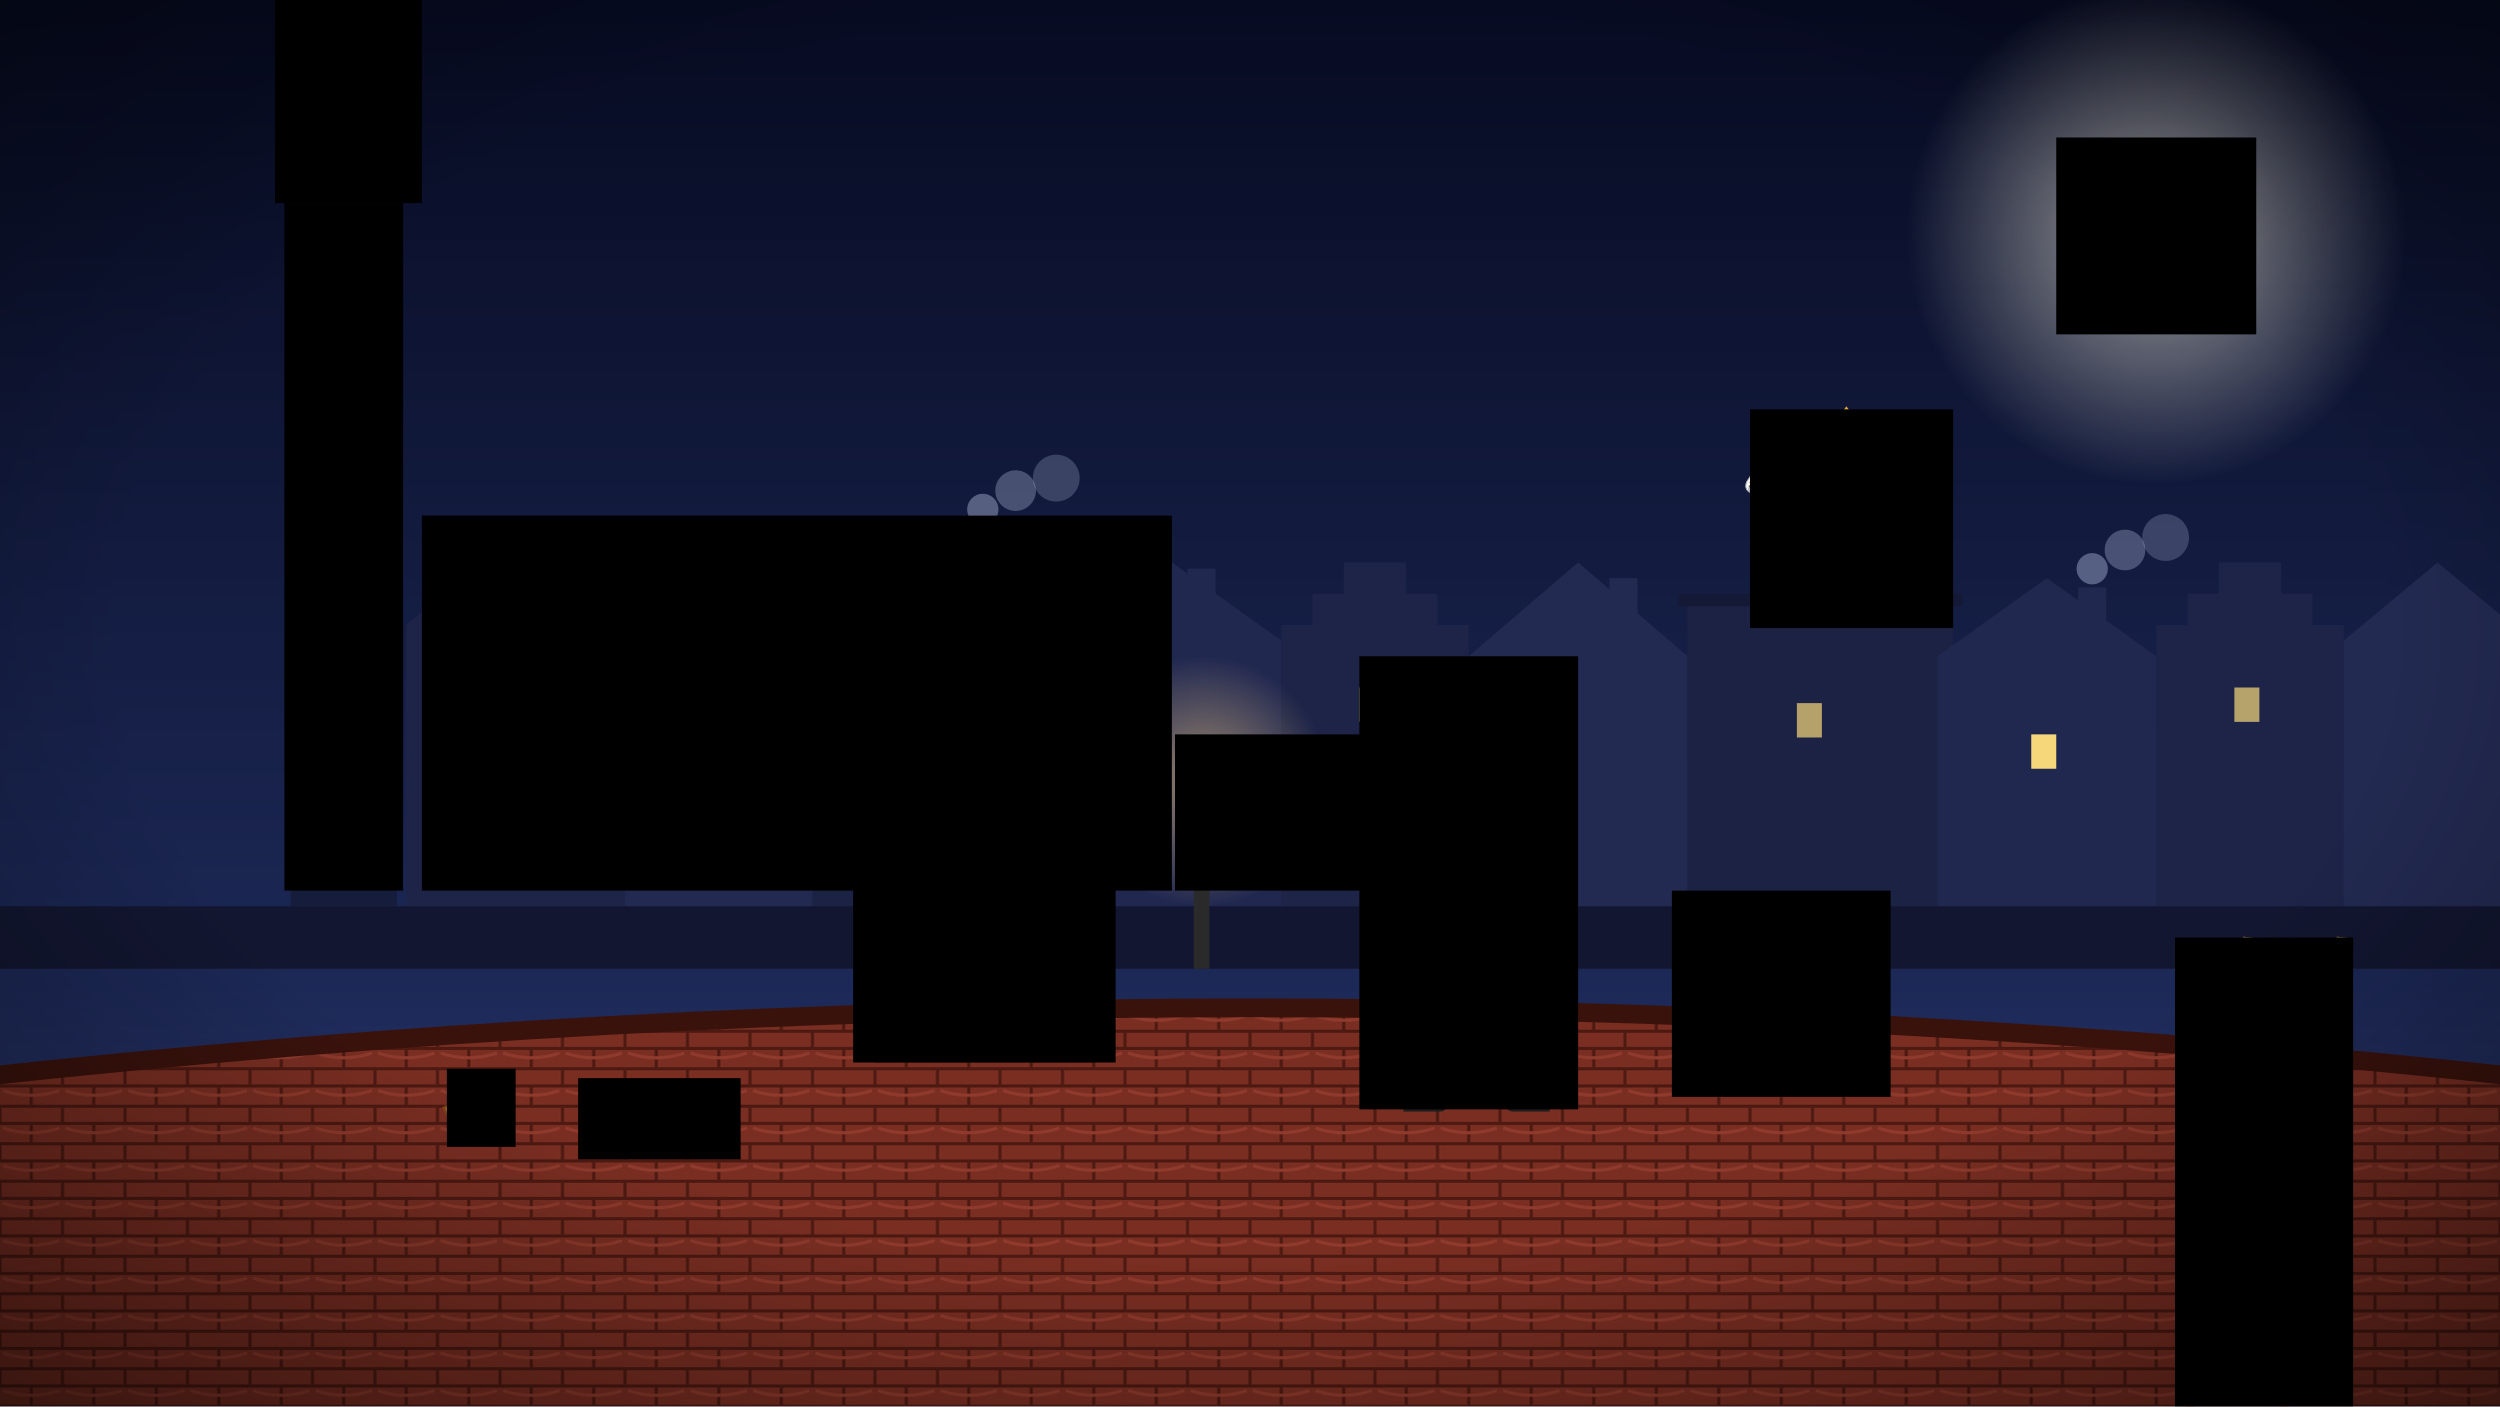
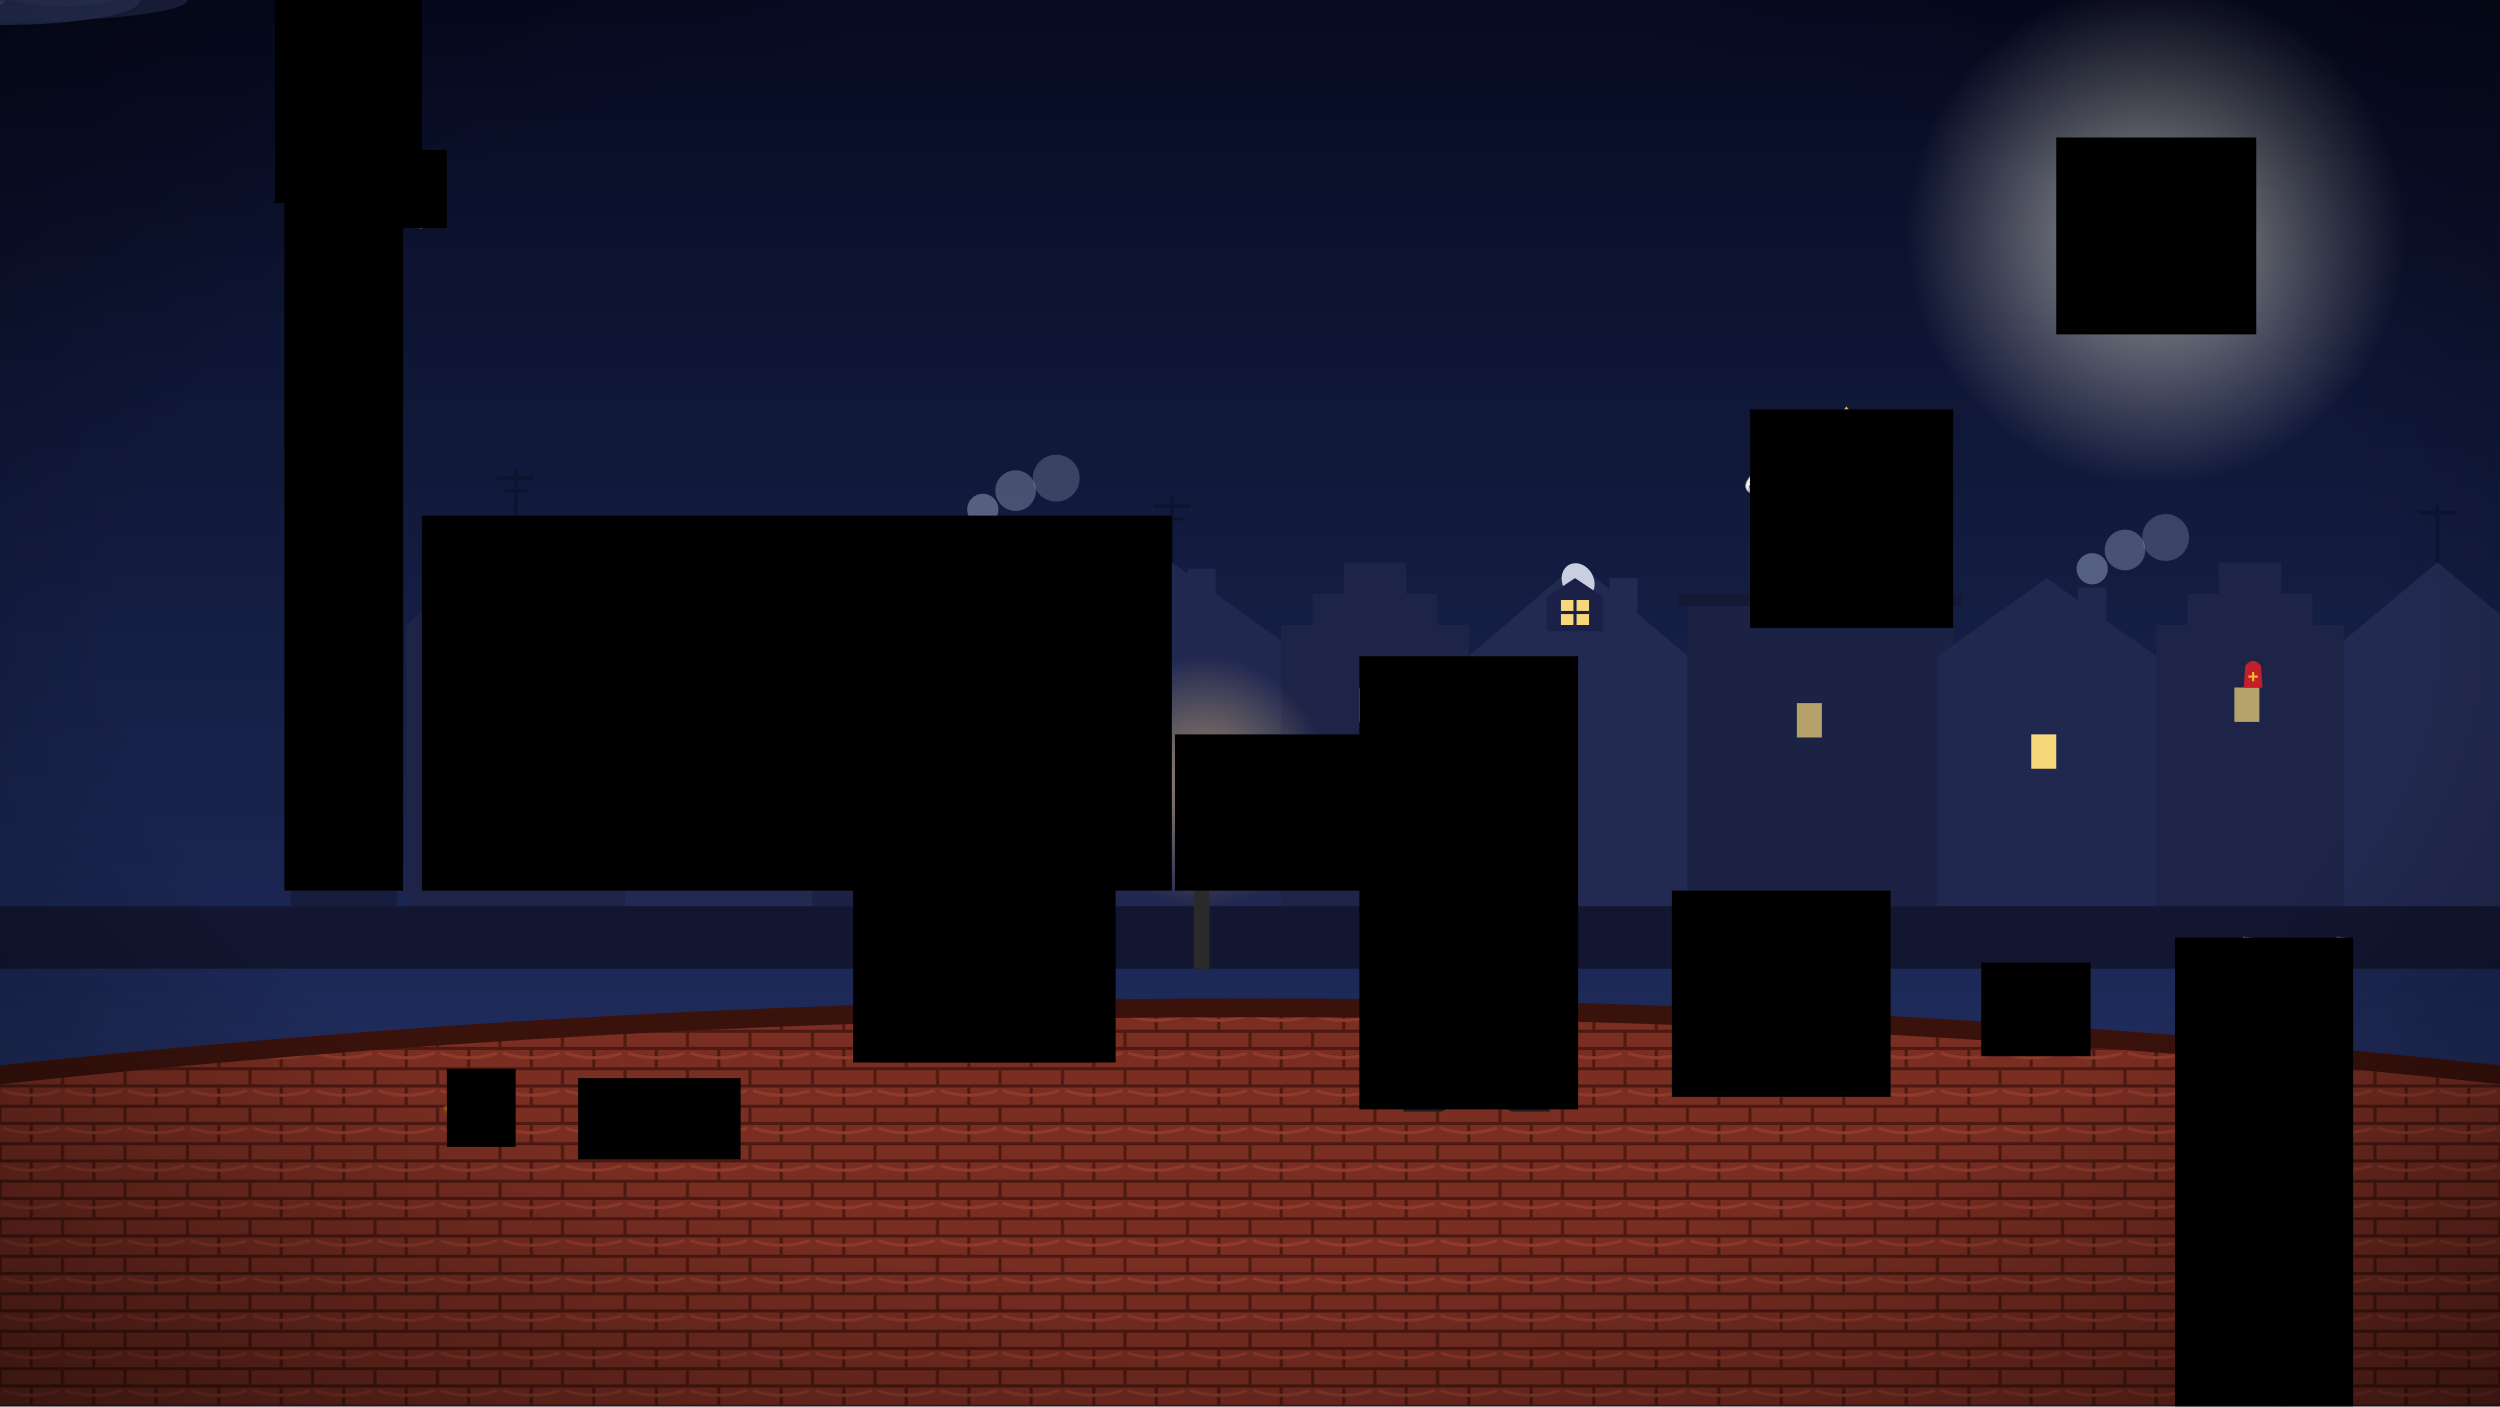
<svg xmlns="http://www.w3.org/2000/svg" class="scene" id="sc-dak" viewBox="0 0 1600 900" preserveAspectRatio="xMidYMid slice" aria-label="Op de daken in de nacht">
  <defs>
    <linearGradient id="dkSky" x1="0" y1="0" x2="0" y2="1">
      <stop offset="0" stop-color="#070b22" />
      <stop offset=".7" stop-color="#1c2856" />
      <stop offset="1" stop-color="#34407a" />
    </linearGradient>
    <radialGradient id="dkMoon" cx=".5" cy=".5" r=".5">
      <stop offset="0" stop-color="#fffbe6" stop-opacity=".6" />
      <stop offset="1" stop-color="#fffbe6" stop-opacity="0" />
    </radialGradient>
    <pattern id="dkTiles" width="40" height="24" patternUnits="userSpaceOnUse">
      <rect width="40" height="24" fill="#7a2e22" />
      <path d="M0 23 H40 M20 0 V12 M0 12 H40 M40 12 V24 M0 12 V24" stroke="#4e1a12" stroke-width="2" />
      <path d="M2 2 q18 6 36 0" stroke="#8f3a2c" stroke-width="2" fill="none" />
    </pattern>
    <pattern id="dkBrick" width="30" height="16" patternUnits="userSpaceOnUse">
      <rect width="30" height="16" fill="#8a3e2a" />
      <path d="M0 15.5 H30 M15 0 V8 M0 8 H30 M0 8 V16 M30 8 V16" stroke="#5a2618" stroke-width="2" />
    </pattern>
    <radialGradient id="dkLamp" cx=".5" cy=".5" r=".5">
      <stop offset="0" stop-color="#ffd58a" stop-opacity=".55" />
      <stop offset="1" stop-color="#ffd58a" stop-opacity="0" />
    </radialGradient>
    <radialGradient id="dkVign" cx=".5" cy=".45" r=".75">
      <stop offset=".6" stop-color="#000" stop-opacity="0" />
      <stop offset="1" stop-color="#000" stop-opacity=".55" />
    </radialGradient>
  </defs>
  <rect width="1600" height="900" fill="url(#dkSky)" />
  <g id="dk-stars" fill="#fff" />
  <circle cx="1380" cy="150" r="160" fill="url(#dkMoon)" />
  <circle cx="1380" cy="150" r="58" fill="#fff6d2" />
  <circle cx="1362" cy="136" r="10" fill="#efe4b8" />
  <circle cx="1400" cy="170" r="7" fill="#efe4b8" />
+   <g class="dk-shoot">
+     <path d="M0 0 L-90 30" stroke="#fff" stroke-width="2.5" stroke-linecap="round" opacity=".9" />
+     <circle r="3" fill="#fff" />
+   </g>
+   <g class="dk-cloud">
+     <ellipse cx="0" cy="0" rx="90" ry="16" fill="#3a4677" opacity=".75" />
+     <ellipse cx="40" cy="-10" rx="50" ry="14" fill="#46528a" opacity=".7" />
+   </g>
+   <g class="dk-cloud b">
+     <ellipse cx="0" cy="0" rx="120" ry="14" fill="#323d6c" opacity=".6" />
+     <ellipse cx="-40" cy="-8" rx="60" ry="12" fill="#3a4677" opacity=".6" />
+   </g>
  <g id="dk-church">
    <path d="M190 120 L220 40 L250 120 Z" fill="#141a36" />
    <rect x="186" y="120" width="68" height="460" fill="#161d3c" />
    <rect x="206" y="160" width="28" height="44" rx="14" fill="#f6d77a" opacity=".7" />
    <circle cx="220" cy="250" r="20" fill="#e9e3c8" />
    <path d="M220 250 V236 M220 250 L230 256" stroke="#161d3c" stroke-width="3" />
    <path d="M220 40 V10" stroke="#c9a24a" stroke-width="3" />
    <g id="dk-vane">
      <path d="M196 18 H244" stroke="#c9a24a" stroke-width="3" />
      <path d="M196 18 l-8 -5 v10z" fill="#c9a24a" />
      <path transform="translate(440 0) scale(-1 1)" d="M214 16 q-6 -14 6 -18 q4 -6 8 0 l6 2 -5 3 q4 10 -4 13 h10 l-2 -10 q8 4 8 12z" fill="#c9a24a" />
    </g>
+   </g>
+   <g id="dk-owl" transform="translate(262 128)">
+     <rect x="-80" y="14" width="96" height="4" fill="#141a36" />
+     <path d="M-12 14 C-16 -6 -10 -22 0 -22 C10 -22 16 -6 12 14Z" fill="#7a5a3a" />
+     <path d="M-8 10 C-8 -2 8 -2 8 10Z" fill="#c9a46a" />
+     <path d="M-10 -20 l-3 -8 l7 5z M10 -20 l3 -8 l-7 5z" fill="#7a5a3a" />
+     <circle cx="-5" cy="-13" r="5" fill="#f2d16a" />
+     <circle cx="5" cy="-13" r="5" fill="#f2d16a" />
+     <circle cx="-5" cy="-13" r="2.2" fill="#111" />
+     <circle cx="5" cy="-13" r="2.2" fill="#111" />
+     <g class="dk-blink">
+       <circle cx="-5" cy="-13" r="5.4" fill="#7a5a3a" />
+       <circle cx="5" cy="-13" r="5.4" fill="#7a5a3a" />
+     </g>
+     <path d="M-2 -9 l2 4 l2 -4z" fill="#e2a33a" />
+     <path d="M-6 14 l-2 4 M6 14 l2 4" stroke="#e2a33a" stroke-width="2" />
  </g>
  <g id="dk-far">
    <path d="M260 580 V400 L330 340 L400 400 V580Z" fill="#1d2448" />
    <rect x="350" y="352" width="18" height="34" fill="#1d2448" />
    <path d="M400 580 V420 H420 V400 H440 V380 H480 V400 H500 V420 H520 V580Z" fill="#232a52" />
    <path d="M520 580 V390 L600 330 L680 390 V580Z" fill="#1b2244" />
    <rect x="620" y="338" width="20" height="40" fill="#1b2244" />
    <path d="M680 580 V410 L750 360 L820 410 V580Z" fill="#212850" />
    <rect x="760" y="364" width="18" height="34" fill="#212850" />
    <path d="M820 580 V400 H840 V380 H860 V360 H900 V380 H920 V400 H940 V580Z" fill="#1d2448" />
    <path d="M940 580 V420 L1010 360 L1080 420 V580Z" fill="#232a52" />
    <rect x="1030" y="370" width="18" height="34" fill="#232a52" />
    <path d="M1080 580 V386 H1250 V580Z" fill="#1b2244" />
    <rect x="1074" y="380" width="182" height="8" fill="#141a36" />
    <path d="M1240 580 V420 L1310 370 L1380 420 V580Z" fill="#212850" />
    <rect x="1330" y="376" width="18" height="34" fill="#212850" />
    <path d="M1380 580 V400 H1400 V380 H1420 V360 H1460 V380 H1480 V400 H1500 V580Z" fill="#1d2448" />
    <path d="M1500 580 V410 L1560 360 L1620 410 V580Z" fill="#232a52" />
    <g fill="#f6d77a">
      <rect x="300" y="450" width="16" height="22" />
      <rect x="440" y="460" width="16" height="22" opacity=".7" />
      <rect x="580" y="440" width="16" height="22" />
      <rect x="720" y="470" width="16" height="22" opacity=".6" />
      <rect x="870" y="440" width="16" height="22" />
      <rect x="990" y="470" width="16" height="22" />
      <rect x="1150" y="450" width="16" height="22" opacity=".7" />
      <rect x="1300" y="470" width="16" height="22" />
      <rect x="1430" y="440" width="16" height="22" opacity=".7" />
    </g>
+     <g stroke="#0e1330" stroke-width="2.4" fill="none">
+       <path d="M330 340 V300 M318 306 H342 M322 314 H338" />
+       <path d="M750 360 V318 M738 324 H762 M742 332 H758" />
+       <path d="M1560 360 V322 M1548 328 H1572" />
+       <path d="M460 380 V346 M450 352 H470" />
+     </g>
+     <g transform="translate(1010 372)">
+       <ellipse rx="10" ry="12" fill="#c9cfe0" transform="rotate(-30)" />
+       <path d="M0 0 L-8 8 M-2 12 L4 22" stroke="#0e1330" stroke-width="2" />
+     </g>
+     <g>
+       <path d="M582 390 V368 L600 356 L618 368 V390Z" fill="#1a2046" />
+       <rect class="dk-lit" style="animation-delay:-0.0s" x="591" y="370" width="18" height="16" fill="#f6d77a" />
+       <path d="M600 370 v16 M591 378 h18" stroke="#1a2046" stroke-width="2" />
+     </g>
+     <g>
+       <path d="M990 404 V382 L1008 370 L1026 382 V404Z" fill="#1a2046" />
+       <rect class="dk-lit b" style="animation-delay:-3.1s" x="999" y="384" width="18" height="16" fill="#f6d77a" />
+       <path d="M1008 384 v16 M999 392 h18" stroke="#1a2046" stroke-width="2" />
+     </g>
+     <g>
+       <path d="M282 410 V388 L300 376 L318 388 V410Z" fill="#1a2046" />
+       <rect class="dk-lit" style="animation-delay:-6.2s" x="291" y="390" width="18" height="16" fill="#f6d77a" />
+       <path d="M300 390 v16 M291 398 h18" stroke="#1a2046" stroke-width="2" />
+     </g>
+     <g>
+       <path d="M876 440 l1 -14 q5 -6 10 0 l1 14z" fill="#c21f2b" />
+       <path d="M882 430 v6 M879 433 h6" stroke="#f2b631" stroke-width="1.4" />
+     </g>
+     <g>
+       <path d="M1436 440 l1 -14 q5 -6 10 0 l1 14z" fill="#c21f2b" />
+       <path d="M1442 430 v6 M1439 433 h6" stroke="#f2b631" stroke-width="1.4" />
+     </g>
    <g class="dk-smoke">
      <circle cx="629" cy="326" r="10" fill="#9aa3c4" opacity=".5" />
      <circle cx="650" cy="314" r="13" fill="#9aa3c4" opacity=".4" />
      <circle cx="676" cy="306" r="15" fill="#9aa3c4" opacity=".3" />
    </g>
    <g class="dk-smoke b">
      <circle cx="1339" cy="364" r="10" fill="#9aa3c4" opacity=".5" />
      <circle cx="1360" cy="352" r="13" fill="#9aa3c4" opacity=".4" />
      <circle cx="1386" cy="344" r="15" fill="#9aa3c4" opacity=".3" />
    </g>
  </g>
-   <g id="dk-sint" class="dk-ride">
+   <g id="dk-sint" class="dk-ride walking">
    <g transform="translate(1180 381) scale(0.42 0.42)">
      <defs>
        <linearGradient id="dkRBCoat" x1="0" y1="0" x2="0" y2="1">
          <stop offset="0" stop-color="#ffffff" />
          <stop offset="1" stop-color="#c9cbcf" />
        </linearGradient>
        <linearGradient id="dkRBLeg" x1="0" y1="0" x2="0" y2="1">
          <stop offset="0" stop-color="#f4f4f2" />
          <stop offset="1" stop-color="#b9bcc2" />
        </linearGradient>
        <linearGradient id="dkRBMane" x1="0" y1="0" x2="0" y2="1">
          <stop offset="0" stop-color="#c2c7cf" />
          <stop offset="1" stop-color="#7d8590" />
        </linearGradient>
      </defs>
      <path d="M86 -116 C112 -110 116 -80 108 -52 C104 -36 110 -26 104 -18 C96 -34 92 -46 94 -62 C96 -80 90 -96 80 -104Z" fill="url(#dkRBMane)" />
      <path d="M92 -104 C104 -88 102 -66 100 -48" stroke="#6d747e" stroke-width="1.5" fill="none" />
-       <path d="M-40 -80 C-42 -56 -40 -36 -38 -16 L-36 -6 L-26 -6 L-27 -18 C-28 -40 -28 -60 -26 -80Z" fill="#d7d9dd" stroke="#a5a9b0" stroke-width="1.2" />
-       <path d="M50 -84 C58 -64 60 -50 52 -36 C48 -28 50 -16 50 -6 L60 -6 L60 -16 C62 -30 70 -48 66 -84Z" fill="#d7d9dd" stroke="#a5a9b0" stroke-width="1.2" />
+       <g class="hleg b">
+         <path d="M-40 -80 C-42 -56 -40 -36 -38 -16 L-36 -6 L-26 -6 L-27 -18 C-28 -40 -28 -60 -26 -80Z" fill="#d7d9dd" stroke="#a5a9b0" stroke-width="1.2" />
+         <path d="M-37 -6 h12 l1 6 h-14z" fill="#4a4d55" />
+       </g>
+       <g class="hleg a">
+         <path d="M50 -84 C58 -64 60 -50 52 -36 C48 -28 50 -16 50 -6 L60 -6 L60 -16 C62 -30 70 -48 66 -84Z" fill="#d7d9dd" stroke="#a5a9b0" stroke-width="1.2" />
+         <path d="M50 -6 h12 l1 6 h-14z" fill="#4a4d55" />
+       </g>
      <path d="M-66 -84 C-82 -100 -82 -128 -66 -140 C-46 -152 -10 -146 30 -146 C66 -146 92 -138 94 -110 C96 -88 82 -74 60 -72 C30 -68 -10 -68 -40 -72 C-52 -74 -60 -78 -66 -84Z" fill="url(#dkRBCoat)" stroke="#a5a9b0" stroke-width="1.4" />
      <path d="M-40 -74 C-20 -82 30 -82 56 -76" stroke="#c4c7cc" stroke-width="2" fill="none" />
      <path d="M48 -138 C64 -132 76 -120 74 -100" stroke="#e1e3e6" stroke-width="5" fill="none" opacity=".8" />
      <circle cx="-30" cy="-110" r="5" fill="none" stroke="#d3d6db" stroke-width="1.6" />
      <circle cx="-10" cy="-100" r="5" fill="none" stroke="#d3d6db" stroke-width="1.6" />
      <circle cx="14" cy="-112" r="5" fill="none" stroke="#d3d6db" stroke-width="1.6" />
      <circle cx="34" cy="-98" r="5" fill="none" stroke="#d3d6db" stroke-width="1.6" />
      <circle cx="56" cy="-110" r="5" fill="none" stroke="#d3d6db" stroke-width="1.6" />
      <circle cx="70" cy="-94" r="5" fill="none" stroke="#d3d6db" stroke-width="1.6" />
      <circle cx="-46" cy="-98" r="5" fill="none" stroke="#d3d6db" stroke-width="1.6" />
      <path d="M-36 -146 C-10 -150 22 -150 40 -146 L46 -96 C20 -90 -16 -90 -40 -96Z" fill="#c8202d" stroke="#8e1420" stroke-width="1.5" />
      <path d="M-40 -96 C-16 -90 20 -90 46 -96" stroke="#e3b23c" stroke-width="4" fill="none" />
      <path d="M-36 -93.8 v6" stroke="#e3b23c" stroke-width="2" />
      <path d="M-30 -94.0 v6" stroke="#e3b23c" stroke-width="2" />
      <path d="M-24 -94.2 v6" stroke="#e3b23c" stroke-width="2" />
      <path d="M-18 -94.4 v6" stroke="#e3b23c" stroke-width="2" />
      <path d="M-12 -94.5 v6" stroke="#e3b23c" stroke-width="2" />
      <path d="M-6 -94.7 v6" stroke="#e3b23c" stroke-width="2" />
      <path d="M0 -94.9 v6" stroke="#e3b23c" stroke-width="2" />
      <path d="M6 -94.9 v6" stroke="#e3b23c" stroke-width="2" />
      <path d="M12 -94.7 v6" stroke="#e3b23c" stroke-width="2" />
      <path d="M18 -94.5 v6" stroke="#e3b23c" stroke-width="2" />
      <path d="M24 -94.4 v6" stroke="#e3b23c" stroke-width="2" />
      <path d="M30 -94.2 v6" stroke="#e3b23c" stroke-width="2" />
      <path d="M36 -94.0 v6" stroke="#e3b23c" stroke-width="2" />
      <path d="M42 -93.8 v6" stroke="#e3b23c" stroke-width="2" />
      <path d="M-36 -146 L-40 -96 M40 -146 L46 -96" stroke="#e3b23c" stroke-width="3" />
      <path d="M-18 -150 C-14 -166 18 -166 24 -150 C10 -146 -6 -146 -18 -150Z" fill="#6b3a1d" stroke="#3a1d0c" stroke-width="1.2" />
-       <path d="M-62 -84 C-64 -60 -60 -44 -58 -30 C-58 -22 -60 -14 -60 -6 L-48 -6 C-48 -16 -46 -24 -46 -32 C-46 -50 -46 -66 -44 -82Z" fill="url(#dkRBLeg)" stroke="#a5a9b0" stroke-width="1.2" />
-       <path d="M66 -86 C80 -70 80 -54 70 -40 C66 -32 68 -18 68 -6 L80 -6 C80 -18 78 -30 82 -40 C92 -58 90 -78 84 -94Z" fill="url(#dkRBLeg)" stroke="#a5a9b0" stroke-width="1.2" />
-       <path d="M-60 -6 h12 l1 6 h-14z" fill="#4a4d55" />
-       <path d="M-37 -6 h12 l1 6 h-14z" fill="#4a4d55" />
-       <path d="M50 -6 h12 l1 6 h-14z" fill="#4a4d55" />
-       <path d="M68 -6 h12 l1 6 h-14z" fill="#4a4d55" />
+       <g class="hleg a">
+         <path d="M-62 -84 C-64 -60 -60 -44 -58 -30 C-58 -22 -60 -14 -60 -6 L-48 -6 C-48 -16 -46 -24 -46 -32 C-46 -50 -46 -66 -44 -82Z" fill="url(#dkRBLeg)" stroke="#a5a9b0" stroke-width="1.2" />
+         <path d="M-60 -6 h12 l1 6 h-14z" fill="#4a4d55" />
+       </g>
+       <g class="hleg b">
+         <path d="M66 -86 C80 -70 80 -54 70 -40 C66 -32 68 -18 68 -6 L80 -6 C80 -18 78 -30 82 -40 C92 -58 90 -78 84 -94Z" fill="url(#dkRBLeg)" stroke="#a5a9b0" stroke-width="1.2" />
+         <path d="M68 -6 h12 l1 6 h-14z" fill="#4a4d55" />
+       </g>
      <defs>
        <linearGradient id="dkRHdCoat" x1="0" y1="0" x2="1" y2="1">
          <stop offset="0" stop-color="#ffffff" />
          <stop offset="1" stop-color="#cfd1d5" />
        </linearGradient>
        <linearGradient id="dkRHdMane" x1="0" y1="0" x2="0" y2="1">
          <stop offset="0" stop-color="#c2c7cf" />
          <stop offset="1" stop-color="#7d8590" />
        </linearGradient>
      </defs>
      <path d="M-46 -146 C-56 -170 -70 -196 -88 -212 C-96 -220 -110 -222 -118 -214 C-128 -206 -136 -190 -146 -176 C-152 -168 -150 -158 -140 -156 C-130 -154 -122 -160 -112 -168 C-100 -178 -92 -170 -86 -158 C-80 -140 -76 -112 -66 -84 C-56 -100 -44 -120 -46 -146Z" fill="url(#dkRHdCoat)" stroke="#a5a9b0" stroke-width="1.4" />
      <path d="M-140 -168 C-146 -164 -146 -158 -140 -157" stroke="#9c9fa6" stroke-width="2" fill="none" />
      <ellipse cx="-142" cy="-166" rx="3" ry="2" fill="#6d6f76" />
      <path d="M-130 -158 q6 2 10 -2" stroke="#9c9fa6" stroke-width="1.6" fill="none" />
      <path d="M-104 -216 L-100 -238 L-92 -214Z" fill="#eceef0" stroke="#a5a9b0" stroke-width="1.2" />
      <path d="M-102 -218 L-100 -232 L-96 -217Z" fill="#d6b2b2" />
      <path d="M-94 -214 L-86 -234 L-84 -210Z" fill="#e2e4e7" stroke="#a5a9b0" stroke-width="1.2" />
      <path d="M-90 -214 C-74 -206 -60 -186 -52 -166 C-46 -150 -40 -140 -34 -132 C-46 -132 -54 -140 -58 -150 C-62 -140 -66 -132 -70 -130 C-70 -148 -76 -162 -82 -172 C-84 -160 -88 -154 -92 -150 C-90 -172 -92 -194 -98 -206Z" fill="url(#dkRHdMane)" />
      <path d="M-104 -214 C-112 -210 -116 -202 -112 -194 C-108 -200 -104 -204 -98 -206Z" fill="url(#dkRHdMane)" />
      <ellipse cx="-114" cy="-196" rx="4.2" ry="5" fill="#2a1b14" transform="rotate(-20 -114 -196)" />
      <circle cx="-112.6" cy="-198" r="1.6" fill="#fff" />
      <path d="M-119 -200 q4 -5 9 -2" stroke="#2a1b14" stroke-width="1.4" fill="none" />
      <path d="M-142 -172 C-134 -168 -126 -170 -122 -176 M-122 -176 C-112 -192 -104 -206 -98 -214 M-118 -184 L-132 -160" stroke="#c8202d" stroke-width="3" fill="none" stroke-linecap="round" />
      <circle cx="-122" cy="-176" r="3" fill="#e3b23c" />
      <defs>
        <linearGradient id="dkRCape" x1="0" y1="0" x2="1" y2="1">
          <stop offset="0" stop-color="#e8454c" />
          <stop offset="1" stop-color="#8e1420" />
        </linearGradient>
        <linearGradient id="dkRMitre" x1="0" y1="0" x2="1" y2="0">
          <stop offset="0" stop-color="#e43a42" />
          <stop offset="1" stop-color="#a3151f" />
        </linearGradient>
      </defs>
      <path d="M-8 -150 C-26 -150 -34 -120 -30 -88 C-10 -80 26 -80 40 -90 C42 -120 30 -150 14 -152Z" fill="url(#dkRCape)" stroke="#e3b23c" stroke-width="4" />
      <path d="M-6 -150 C-8 -180 -6 -208 4 -214 C14 -208 18 -180 16 -150Z" fill="url(#dkRCape)" />
      <path d="M0 -152 L2 -200 L8 -200 L10 -152Z" fill="#fffdf6" />
      <path d="M-6 -196 C-20 -186 -26 -176 -30 -164" stroke="#c8202d" stroke-width="9" fill="none" stroke-linecap="round" />
      <ellipse cx="-30" cy="-162" rx="5.5" ry="6.1" fill="#fbfbf7" stroke="#cfcfc8" stroke-width="0.77" />
      <path d="M-31.1 -166.9 q5.0 -0.6 5.0 3.8" stroke="#cfcfc8" stroke-width="0.77" fill="none" opacity=".6" />
      <path d="M24 -96 V-262" stroke="#a8781c" stroke-width="5" />
      <path d="M24 -258 C24 -284 -4 -286 -6 -266 C-8 -252 10 -250 12 -260" stroke="#e3b23c" stroke-width="5" fill="none" stroke-linecap="round" />
      <path d="M14 -194 C24 -186 26 -178 24 -168" stroke="#c8202d" stroke-width="9" fill="none" stroke-linecap="round" />
      <ellipse cx="24" cy="-166" rx="5.5" ry="6.1" fill="#fbfbf7" stroke="#cfcfc8" stroke-width="0.77" />
      <path d="M22.9 -170.9 q5.0 -0.6 5.0 3.8" stroke="#cfcfc8" stroke-width="0.77" fill="none" opacity=".6" />
      <defs>
        <radialGradient id="dkRFSk" cx="0.42" cy="0.35" r="0.8">
          <stop offset="0" stop-color="#f3c2a4" />
          <stop offset="1" stop-color="#d79c7c" />
        </radialGradient>
      </defs>
      <ellipse cx="4" cy="-226" rx="13" ry="13.8" fill="url(#dkRFSk)" stroke="#d79c7c" stroke-width="0.65" />
      <ellipse cx="-0.7" cy="-226.3" rx="1.43" ry="1.95" fill="#2a1b14" />
      <circle cx="-0.2" cy="-226.9" r="0.58" fill="#fff" />
      <path d="M-2.8 -229.8 q2.1 -1.3 4.2 0.3" stroke="#f4f4ee" stroke-width="1.04" fill="none" stroke-linecap="round" />
      <ellipse cx="8.7" cy="-226.3" rx="1.43" ry="1.95" fill="#2a1b14" />
      <circle cx="9.2" cy="-226.9" r="0.58" fill="#fff" />
      <path d="M6.6 -229.8 q2.1 -1.3 4.2 0.3" stroke="#f4f4ee" stroke-width="1.04" fill="none" stroke-linecap="round" />
      <ellipse cx="-3.2" cy="-222.1" rx="2.2" ry="1.4" fill="#ee8f86" opacity=".55" />
      <ellipse cx="11.2" cy="-222.1" rx="2.2" ry="1.4" fill="#ee8f86" opacity=".55" />
      <ellipse cx="4" cy="-223.4" rx="1.8" ry="1.4" fill="#d79c7c" opacity=".7" />
      <circle cx="3.5" cy="-223.9" r="0.52" fill="#fff" opacity=".6" />
      <path d="M-9 -224 C-13 -206 -8 -192 4 -184 C16 -192 21 -206 17 -224 C12 -214 8 -212 4 -212 C0 -212 -4 -214 -9 -224Z" fill="#fff" stroke="#cfcfcf" />
      <path d="M4 -217 C0 -221 -6 -220 -9 -214 C-4 -215 0 -213 4 -215 C8 -213 12 -215 17 -214 C14 -220 8 -221 4 -217Z" fill="#fff" stroke="#cfcfcf" />
      <path d="M-10 -236 C-12 -256 -8 -270 4 -286 C16 -270 20 -256 18 -236Z" fill="url(#dkRMitre)" stroke="#e3b23c" stroke-width="2.4" />
      <path d="M-10 -242 H18 V-236 H-10Z" fill="#e3b23c" />
      <path d="M4 -270 V-252 M-2 -262 H10" stroke="#e3b23c" stroke-width="3" />
    </g>
  </g>
  <rect y="580" width="1600" height="40" fill="#121630" />
  <circle cx="770" cy="500" r="80" fill="url(#dkLamp)" />
  <rect x="764" y="500" width="10" height="120" fill="#2a2a2a" />
  <path d="M752 500 h34 l-6 -20 h-22z" fill="#2a2a2a" />
  <rect x="758" y="500" width="22" height="10" fill="#ffe7a0" />
  <rect x="780" y="530" width="120" height="30" rx="4" fill="#1f4fa8" stroke="#fff" stroke-width="2" />
  <text x="840" y="550" text-anchor="middle" font-family="Fredoka, sans-serif" font-size="13" fill="#fff">Pepernotenstraat</text>
  <path d="M-20 900 L-20 690 Q800 600 1620 690 L1620 900Z" fill="url(#dkTiles)" />
  <path d="M-20 690 Q800 600 1620 690" stroke="#3a120c" stroke-width="12" fill="none" />
  <g id="dk-chimney">
    <rect x="560" y="520" width="140" height="160" fill="url(#dkBrick)" />
    <rect x="548" y="508" width="164" height="22" fill="#6b2e1e" />
    <rect x="574" y="512" width="112" height="12" fill="#0b0b10" />
    <path d="M560 680 L700 680 L700 660 L560 670Z" fill="#4e1a12" />
  </g>
  <g id="dk-rope">
    <ellipse cx="420" cy="720" rx="46" ry="16" fill="none" stroke="#c9a467" stroke-width="7" />
    <ellipse cx="420" cy="714" rx="34" ry="12" fill="none" stroke="#b8935a" stroke-width="7" />
    <ellipse cx="420" cy="708" rx="22" ry="8" fill="none" stroke="#c9a467" stroke-width="6" />
  </g>
  <g id="dk-koek">
    <path d="M300 690 a8 8 0 0 1 8 8 a8 8 0 0 1 -2 5 l10 6 -2 4 -9 -3 2 8 5 10 -4 2 -8 -10 -8 10 -4 -2 5 -10 2 -8 -9 3 -2 -4 10 -6 a8 8 0 0 1 -2 -5 a8 8 0 0 1 8 -8z" fill="#b8742f" stroke="#7a4518" stroke-width="1.5" />
  </g>
  <g id="dk-piet" class="dk-swing">
    <g transform="translate(945 636) scale(1.3 1.3)">
      <defs>
        <linearGradient id="dkPA" x1="0" y1="0" x2="1" y2="1">
          <stop offset="0" stop-color="#2e7d4f" />
          <stop offset="1" stop-color="#173f28" />
        </linearGradient>
        <linearGradient id="dkPB" x1="0" y1="0" x2="1" y2="1">
          <stop offset="0" stop-color="#fff3c4" />
          <stop offset="1" stop-color="#ef8a2e" />
        </linearGradient>
      </defs>
      <path d="M-14 -2 C-22 10 -26 30 -30 52 L-20 54 C-16 34 -10 16 -4 4Z" fill="#2e7d4f" />
      <path d="M14 -2 C22 10 26 30 30 52 L20 54 C16 34 10 16 4 4Z" fill="#ef8a2e" />
      <path d="M-36 58 C-36 50 -28 48 -18 50 C-14 54 -14 58 -18 58Z" fill="#1d1d1d" />
      <path d="M36 58 C36 50 28 48 18 50 C14 54 14 58 18 58Z" fill="#1d1d1d" />
      <path d="M-28 -24 C-40 -8 -34 10 -14 8 C-6 12 6 12 14 8 C34 10 40 -8 28 -24Z" fill="url(#dkPA)" />
      <path d="M-18 -20 C-22 -8 -20 4 -16 8 M-6 -22 C-7 -8 -6 6 -4 10 M6 -22 C7 -8 6 6 4 10 M18 -20 C22 -8 20 4 16 8" stroke="#ef8a2e" stroke-width="3.2" fill="none" />
      <path d="M-21 -68 C-26 -50 -26 -34 -23 -20 L23 -20 C26 -34 26 -50 21 -68Z" fill="url(#dkPB)" stroke="#b07a10" stroke-width="1" />
      <path d="M0 -68 V-22" stroke="#2e7d4f" stroke-width="9" />
      <circle cx="0" cy="-60" r="2.2" fill="#e3b23c" />
      <circle cx="0" cy="-50" r="2.2" fill="#e3b23c" />
      <circle cx="0" cy="-40" r="2.2" fill="#e3b23c" />
      <circle cx="0" cy="-30" r="2.2" fill="#e3b23c" />
      <rect x="-24" y="-26" width="48" height="6" rx="2" fill="#3a2414" />
      <rect x="-4" y="-27" width="8" height="8" rx="1.5" fill="#e3b23c" />
      <ellipse cx="-24" cy="-58" rx="10" ry="12" fill="url(#dkPA)" />
      <path d="M-30 -64 v14 M-24 -68 v20 M-18 -64 v14" stroke="#ef8a2e" stroke-width="2.4" />
      <ellipse cx="24" cy="-58" rx="10" ry="12" fill="url(#dkPA)" />
      <path d="M30 -64 v14 M24 -68 v20 M18 -64 v14" stroke="#ef8a2e" stroke-width="2.4" />
      <path d="M-30 -52 C-44 -62 -50 -82 -48 -102" stroke="#ef8a2e" stroke-width="9" fill="none" stroke-linecap="round" />
      <path d="M30 -50 C40 -36 38 -18 30 -8" stroke="#ef8a2e" stroke-width="9" fill="none" stroke-linecap="round" />
      <ellipse cx="-48" cy="-106" rx="6.5" ry="7.2" fill="#fbfbf7" stroke="#cfcfc8" stroke-width="0.91" />
      <path d="M-49.3 -111.8 q5.9 -0.7 5.9 4.5" stroke="#cfcfc8" stroke-width="0.91" fill="none" opacity=".6" />
      <ellipse cx="30" cy="-6" rx="6.5" ry="7.2" fill="#fbfbf7" stroke="#cfcfc8" stroke-width="0.91" />
      <path d="M28.7 -11.9 q5.9 -0.7 5.9 4.5" stroke="#cfcfc8" stroke-width="0.91" fill="none" opacity=".6" />
      <ellipse cx="0" cy="-70" rx="25" ry="7.5" fill="#fff" stroke="#d8d8d8" stroke-width="1.2" />
      <path d="M-25.0 -65.9 q2.8 5.2 5.6 0" fill="#fff" stroke="#d8d8d8" stroke-width="1" />
      <path d="M-19.4 -65.9 q2.8 5.2 5.6 0" fill="#fff" stroke="#d8d8d8" stroke-width="1" />
      <path d="M-13.9 -65.9 q2.8 5.2 5.6 0" fill="#fff" stroke="#d8d8d8" stroke-width="1" />
      <path d="M-8.3 -65.9 q2.8 5.2 5.6 0" fill="#fff" stroke="#d8d8d8" stroke-width="1" />
      <path d="M-2.8 -65.9 q2.8 5.2 5.6 0" fill="#fff" stroke="#d8d8d8" stroke-width="1" />
      <path d="M2.8 -65.9 q2.8 5.2 5.6 0" fill="#fff" stroke="#d8d8d8" stroke-width="1" />
      <path d="M8.3 -65.9 q2.8 5.2 5.6 0" fill="#fff" stroke="#d8d8d8" stroke-width="1" />
      <path d="M13.9 -65.9 q2.8 5.2 5.6 0" fill="#fff" stroke="#d8d8d8" stroke-width="1" />
      <path d="M19.4 -65.9 q2.8 5.2 5.6 0" fill="#fff" stroke="#d8d8d8" stroke-width="1" />
      <ellipse cx="0" cy="-71.1" rx="13.8" ry="3.4" fill="#efefef" />
      <circle cx="-16.1" cy="-90.3" r="5.4" fill="#5a3418" />
      <circle cx="-13.9" cy="-97.1" r="5.8" fill="#5a3418" />
      <circle cx="16.1" cy="-90.3" r="5.4" fill="#5a3418" />
      <circle cx="13.9" cy="-97.1" r="5.8" fill="#5a3418" />
      <circle cx="-8.5" cy="-103.9" r="6.1" fill="#5a3418" />
      <circle cx="8.5" cy="-103.9" r="6.1" fill="#5a3418" />
      <circle cx="0.0" cy="-106.5" r="6.5" fill="#5a3418" />
      <defs>
        <radialGradient id="dkPHSk" cx="0.42" cy="0.35" r="0.8">
          <stop offset="0" stop-color="#f6cfae" />
          <stop offset="1" stop-color="#dca383" />
        </radialGradient>
      </defs>
      <ellipse cx="-16.1" cy="-90.6" rx="3.4" ry="4.4" fill="#f6cfae" stroke="#dca383" stroke-width="0.85" />
      <ellipse cx="16.1" cy="-90.6" rx="3.4" ry="4.4" fill="#f6cfae" stroke="#dca383" stroke-width="0.85" />
      <ellipse cx="0" cy="-92" rx="17" ry="18.0" fill="url(#dkPHSk)" stroke="#dca383" stroke-width="0.85" />
      <ellipse cx="-6.1" cy="-92.3" rx="1.87" ry="2.55" fill="#2a1b14" />
      <circle cx="-5.4" cy="-93.2" r="0.77" fill="#fff" />
      <path d="M-8.8 -96.9 q2.7 -1.7 5.4 0.3" stroke="#2a1b14" stroke-width="1.36" fill="none" stroke-linecap="round" />
      <ellipse cx="6.1" cy="-92.3" rx="1.87" ry="2.55" fill="#2a1b14" />
      <circle cx="6.8" cy="-93.2" r="0.77" fill="#fff" />
      <path d="M3.4 -96.9 q2.7 -1.7 5.4 0.3" stroke="#2a1b14" stroke-width="1.36" fill="none" stroke-linecap="round" />
      <ellipse cx="-9.4" cy="-86.9" rx="2.9" ry="1.9" fill="#f29b8f" opacity=".55" />
      <ellipse cx="9.4" cy="-86.9" rx="2.9" ry="1.9" fill="#f29b8f" opacity=".55" />
      <ellipse cx="0" cy="-88.6" rx="2.4" ry="1.9" fill="#dca383" opacity=".7" />
      <circle cx="-0.7" cy="-89.3" r="0.68" fill="#fff" opacity=".6" />
      <path d="M-5.1 -84.4 q5.1 0.3 10.2 0 q-0.9 5.8 -5.1 5.8 q-4.2 0 -5.1 -5.8z" fill="#8a2a24" />
      <path d="M-2.4 -79.8 q2.4 -1.7 4.8 0" fill="#e2706a" />
      <path d="M-4.1 -83.8 h8.2 v1.0 h-8.2z" fill="#fff" />
+       <circle cx="-11.9" cy="-104.2" r="5.1" fill="#5a3418" />
+       <circle cx="-5.1" cy="-108.2" r="5.4" fill="#5a3418" />
+       <circle cx="2.5" cy="-109.0" r="5.4" fill="#5a3418" />
+       <circle cx="9.9" cy="-105.9" r="5.1" fill="#5a3418" />
+       <circle cx="14.4" cy="-100.5" r="4.4" fill="#5a3418" />
+       <circle cx="-15.0" cy="-99.7" r="4.4" fill="#5a3418" />
      <g fill="#3a2e2a" opacity=".32">
        <ellipse cx="-9.4" cy="-85.5" rx="4.4" ry="1.7" transform="rotate(-18 -9.4 -85.5)" />
        <ellipse cx="7.7" cy="-100.5" rx="3.4" ry="1.4" transform="rotate(12 7.7 -100.5)" />
        <ellipse cx="2.0" cy="-88.6" rx="1.7" ry="1.2" />
      </g>
      <g id="dk-cap">
        <path d="M-20.4 -102.5 C-22.1 -115.0 20.4 -118.3 22.4 -104.8 C10.2 -99.7 -8.5 -98.8 -20.4 -102.5Z" fill="#2e7d4f" stroke="#1f1530" stroke-width="0.85" stroke-opacity=".4" />
        <path d="M-19.5 -102.5 C-6.8 -98.5 10.2 -99.1 22.1 -104.9" stroke="#e3b23c" stroke-width="2.4" fill="none" />
        <path d="M11.9 -109.8 C23.8 -132.8 44.2 -127.7 45.9 -114.1 C37.4 -124.3 23.8 -120.9 16.1 -108.2Z" fill="#f2b631" stroke="#bbb" stroke-width="0.51" />
        <path d="M14.4 -109.0 C25.5 -124.3 37.4 -124.3 42.5 -116.7" stroke="#ffffff" stroke-width="2.0" fill="none" />
        <circle cx="13.6" cy="-107.6" r="2.7" fill="#e3b23c" stroke="#a8781c" stroke-width="0.68" />
      </g>
    </g>
  </g>
  <g id="dk-sack">
    <path d="M1080 700 q-14 -70 24 -92 l20 -16 l20 16 q36 22 26 92z" fill="#b9935a" stroke="#7a5a2a" stroke-width="3" />
    <path d="M1104 606 q20 10 40 0" stroke="#7a5a2a" stroke-width="5" fill="none" />
    <path d="M1100 640 l6 6 M1150 660 l-6 4 M1120 680 l4 -6" stroke="#8a6a3a" stroke-width="2" />
    <g id="dk-sacklock">
      <rect x="1112" y="610" width="26" height="20" rx="3" fill="#f2c94c" stroke="#7a5a1a" stroke-width="2" />
      <path d="M1116 610 v-8 a9 9 0 0 1 18 0 v8" stroke="#7a5a1a" stroke-width="3" fill="none" />
    </g>
    <g id="dk-gifts" style="display:none">
      <rect x="1100" y="588" width="22" height="20" fill="#c21f2b" />
      <rect x="1128" y="582" width="24" height="26" fill="#1f4fa8" />
      <path d="M1111 588 v20 M1140 582 v26" stroke="#f2b631" stroke-width="3" />
    </g>
  </g>
+   <g id="dk-cat" transform="translate(1290 672)">
+     <path d="M-14 0 C-18 -20 -10 -34 2 -34 C14 -34 20 -20 16 0Z" fill="#1b1b22" />
+     <circle cx="2" cy="-40" r="11" fill="#1b1b22" />
+     <path d="M-7 -46 l-3 -11 l9 6z M11 -46 l3 -11 l-9 6z" fill="#1b1b22" />
+     <ellipse cx="-2" cy="-41" rx="2.2" ry="2.8" fill="#f2d16a" />
+     <ellipse cx="6" cy="-41" rx="2.2" ry="2.8" fill="#f2d16a" />
+     <path class="dk-cattail" d="M14 -4 C34 -6 40 -26 30 -40" stroke="#1b1b22" stroke-width="6" fill="none" stroke-linecap="round" />
+   </g>
  <g id="dk-ladder">
    <path d="M1400 900 L1440 600 M1460 900 L1500 600" stroke="#8a6a3a" stroke-width="9" />
    <g stroke="#8a6a3a" stroke-width="6">
      <path d="M1395 860 h56 M1401 815 h56 M1407 770 h56 M1413 725 h56 M1419 680 h56 M1425 635 h56" />
    </g>
  </g>
  <g id="dk-ropein" style="display:none">
+     <clipPath id="dkChimClip">
+       <rect x="560" y="300" width="140" height="214" />
+     </clipPath>
+     <g clip-path="url(#dkChimClip)">
+       <g class="dk-parcel">
+         <path d="M630 470 V512" stroke="#c9a467" stroke-width="3" />
+         <rect x="620" y="512" width="20" height="18" fill="#c73f6d" />
+         <path d="M630 512 v18 M620 521 h20" stroke="#f2b631" stroke-width="2.4" />
+       </g>
+     </g>
    <path d="M630 512 V470 q0 -30 30 -40 q40 -10 80 40 l50 120" stroke="#c9a467" stroke-width="5" fill="none" />
  </g>
  <g id="dk-flycap" style="display:none">
    <g class="dk-capfly">
      <ellipse cx="0" cy="0" rx="22" ry="8" fill="#2e7d4f" />
      <path d="M5 -4 q22 -26 38 -20 q-16 2 -32 24" fill="#f2b631" />
    </g>
  </g>
  <rect width="1600" height="900" fill="url(#dkVign)" pointer-events="none" />
  <g>
    <rect class="hit" data-hs="windhaan" data-label="Windhaan op de kerktoren" x="176" y="0" width="94" height="130" />
    <rect class="hit" data-hs="kerk3" data-label="Kerktoren" x="182" y="130" width="76" height="440" />
    <rect class="hit" data-hs="sint3" data-label="Sinterklaas op Ozosnel" x="1120" y="262" width="130" height="140" />
    <rect class="hit" data-hs="maan" data-label="De maan" x="1316" y="88" width="128" height="126" />
    <rect class="hit" data-hs="huizen" data-label="De huizen aan de overkant" x="270" y="330" width="480" height="240" />
    <rect class="hit" data-hs="bord" data-label="Straatnaambord" x="752" y="470" width="152" height="100" />
    <rect class="hit" data-hs="schoorsteen" data-label="Schoorsteen" x="546" y="500" width="168" height="180" />
    <rect class="hit" data-hs="touw" data-label="Een rol touw" x="370" y="690" width="104" height="52" id="hit-rope" />
    <rect class="hit" data-hs="koek" data-label="Speculaaspop" x="286" y="684" width="44" height="50" id="hit-koek3" />
    <rect class="hit" data-hs="piet" data-label="Klimpiet" x="870" y="420" width="140" height="290" />
    <rect class="hit" data-hs="zak" data-label="Jutezak met een slot" x="1070" y="570" width="140" height="132" />
+     <rect class="hit" data-hs="uil" data-label="Een uil op de kerktoren" x="236" y="96" width="50" height="50" />
+     <rect class="hit" data-hs="kat3" data-label="Een kat op het dak" x="1268" y="616" width="70" height="60" />
    <rect class="hit" data-hs="ladder" data-label="Ladder" x="1392" y="600" width="114" height="300" />
  </g>
</svg>
